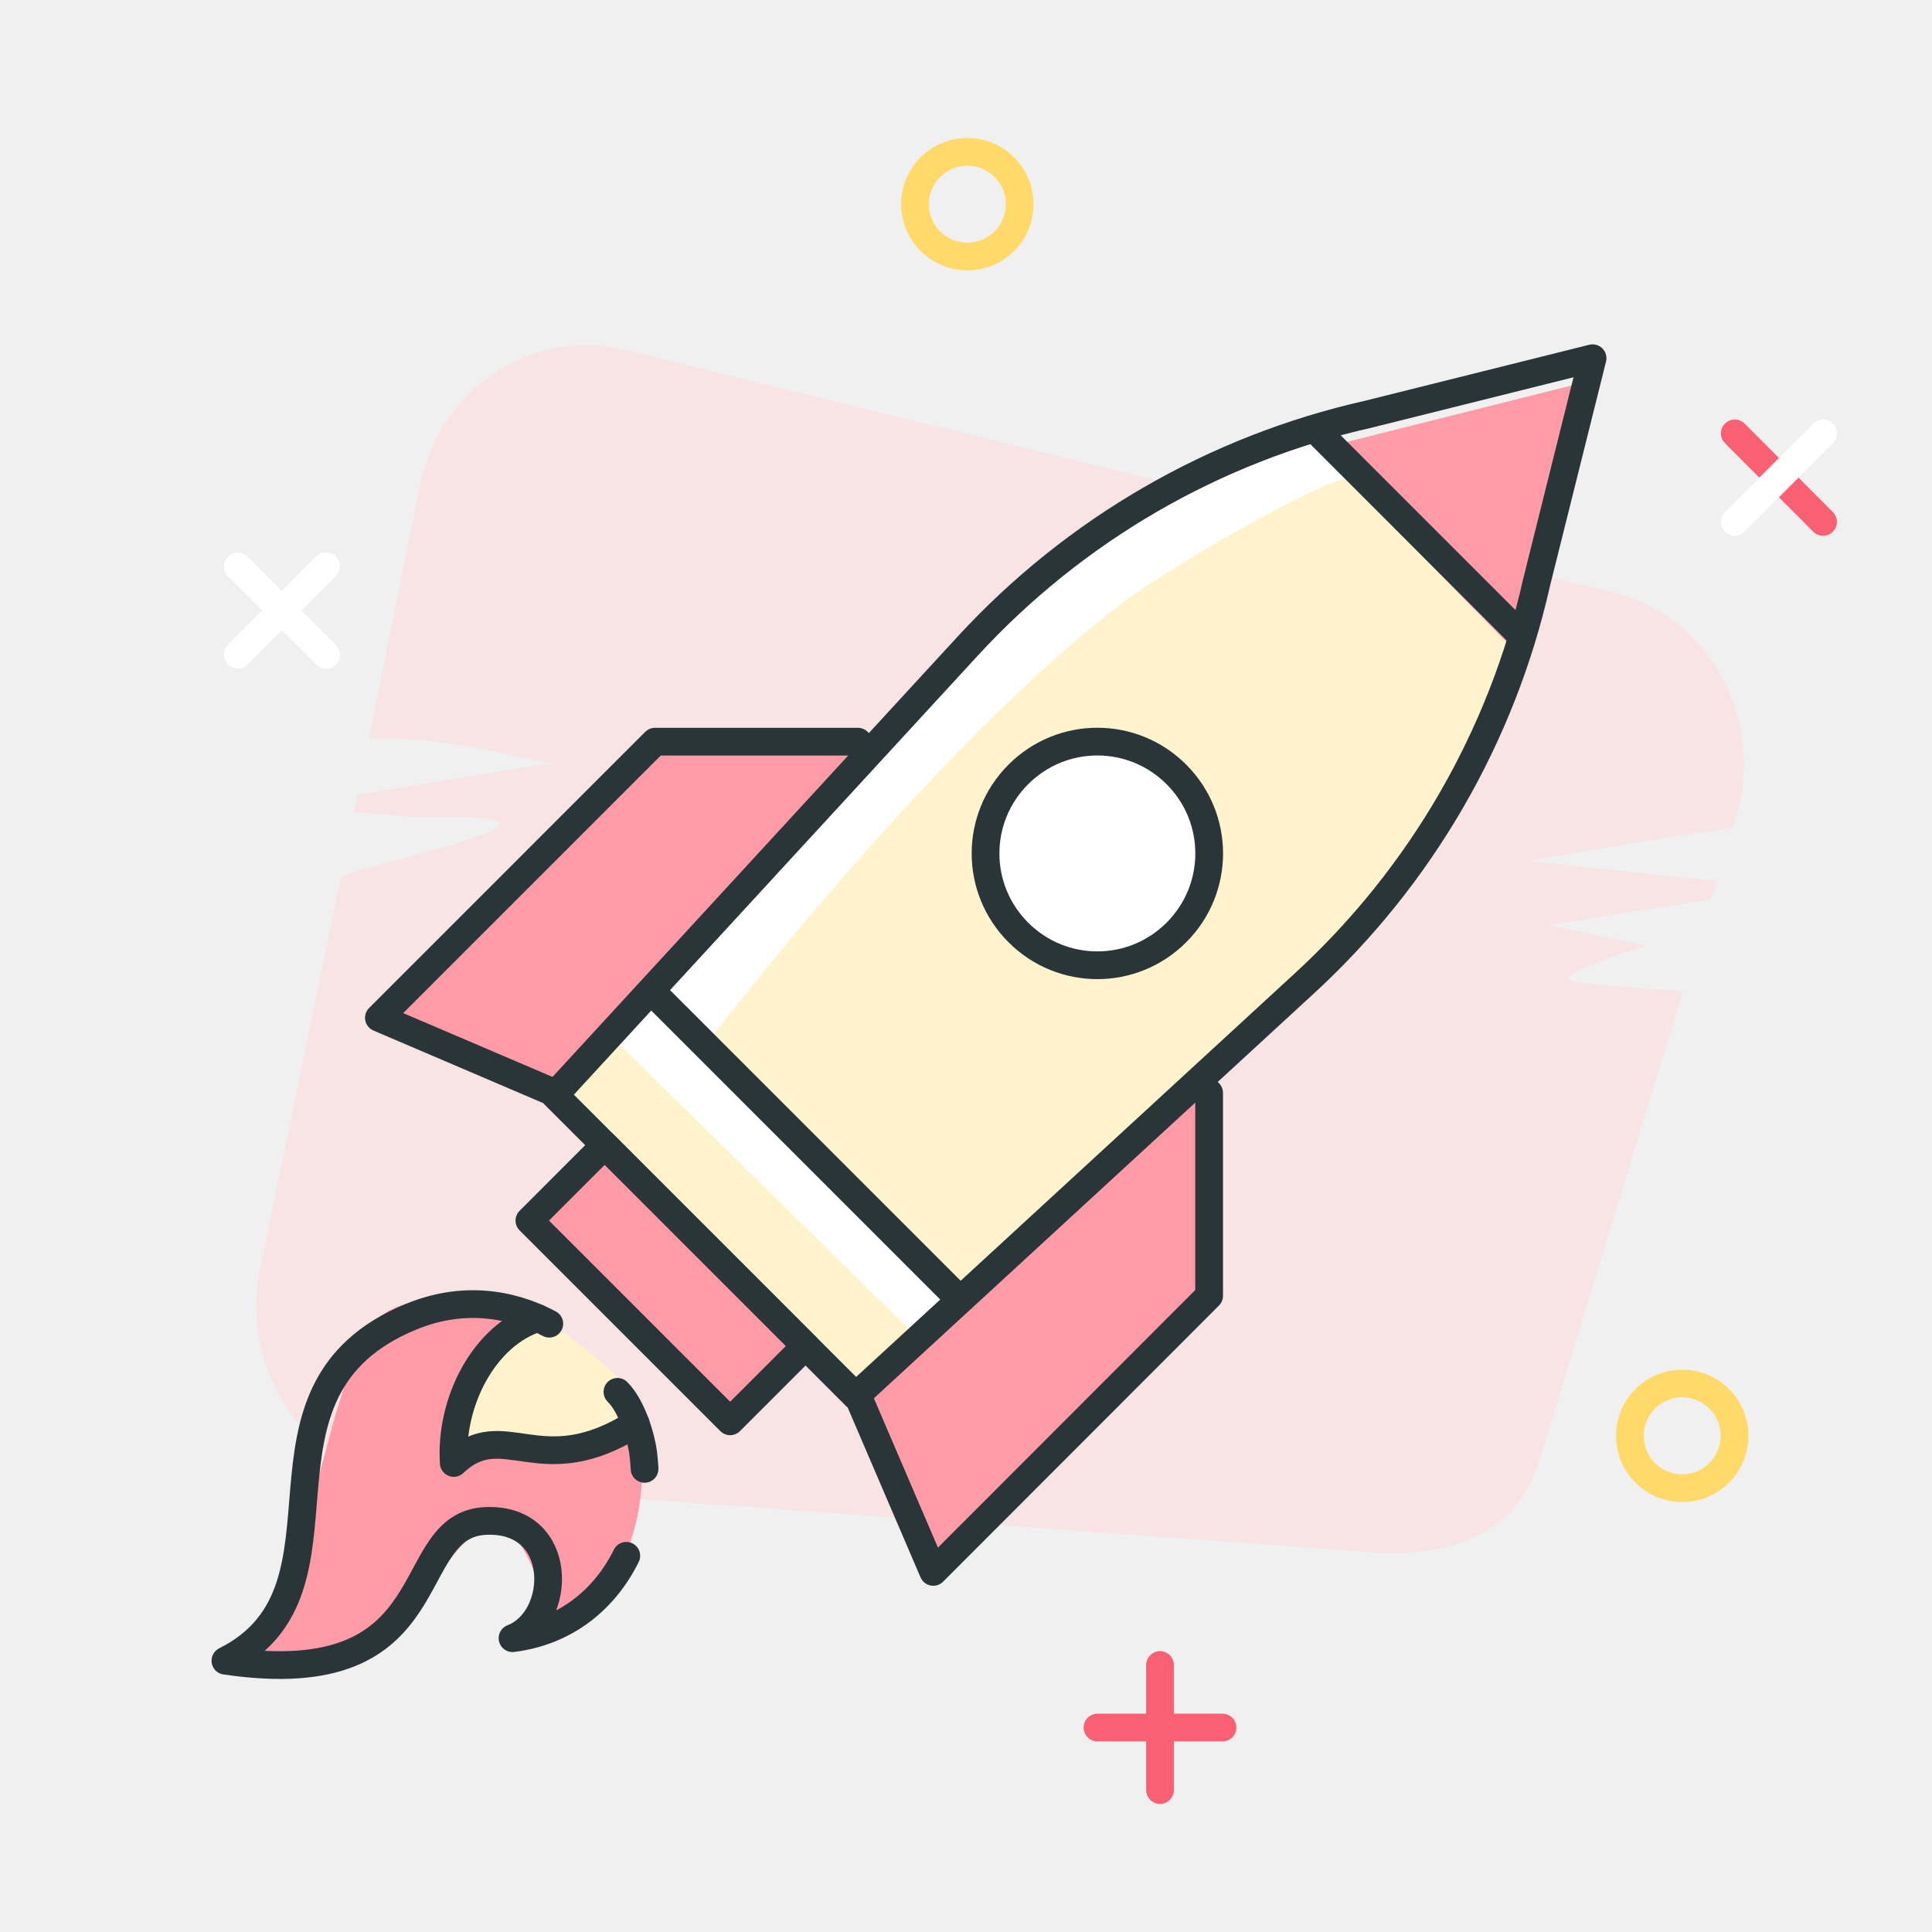
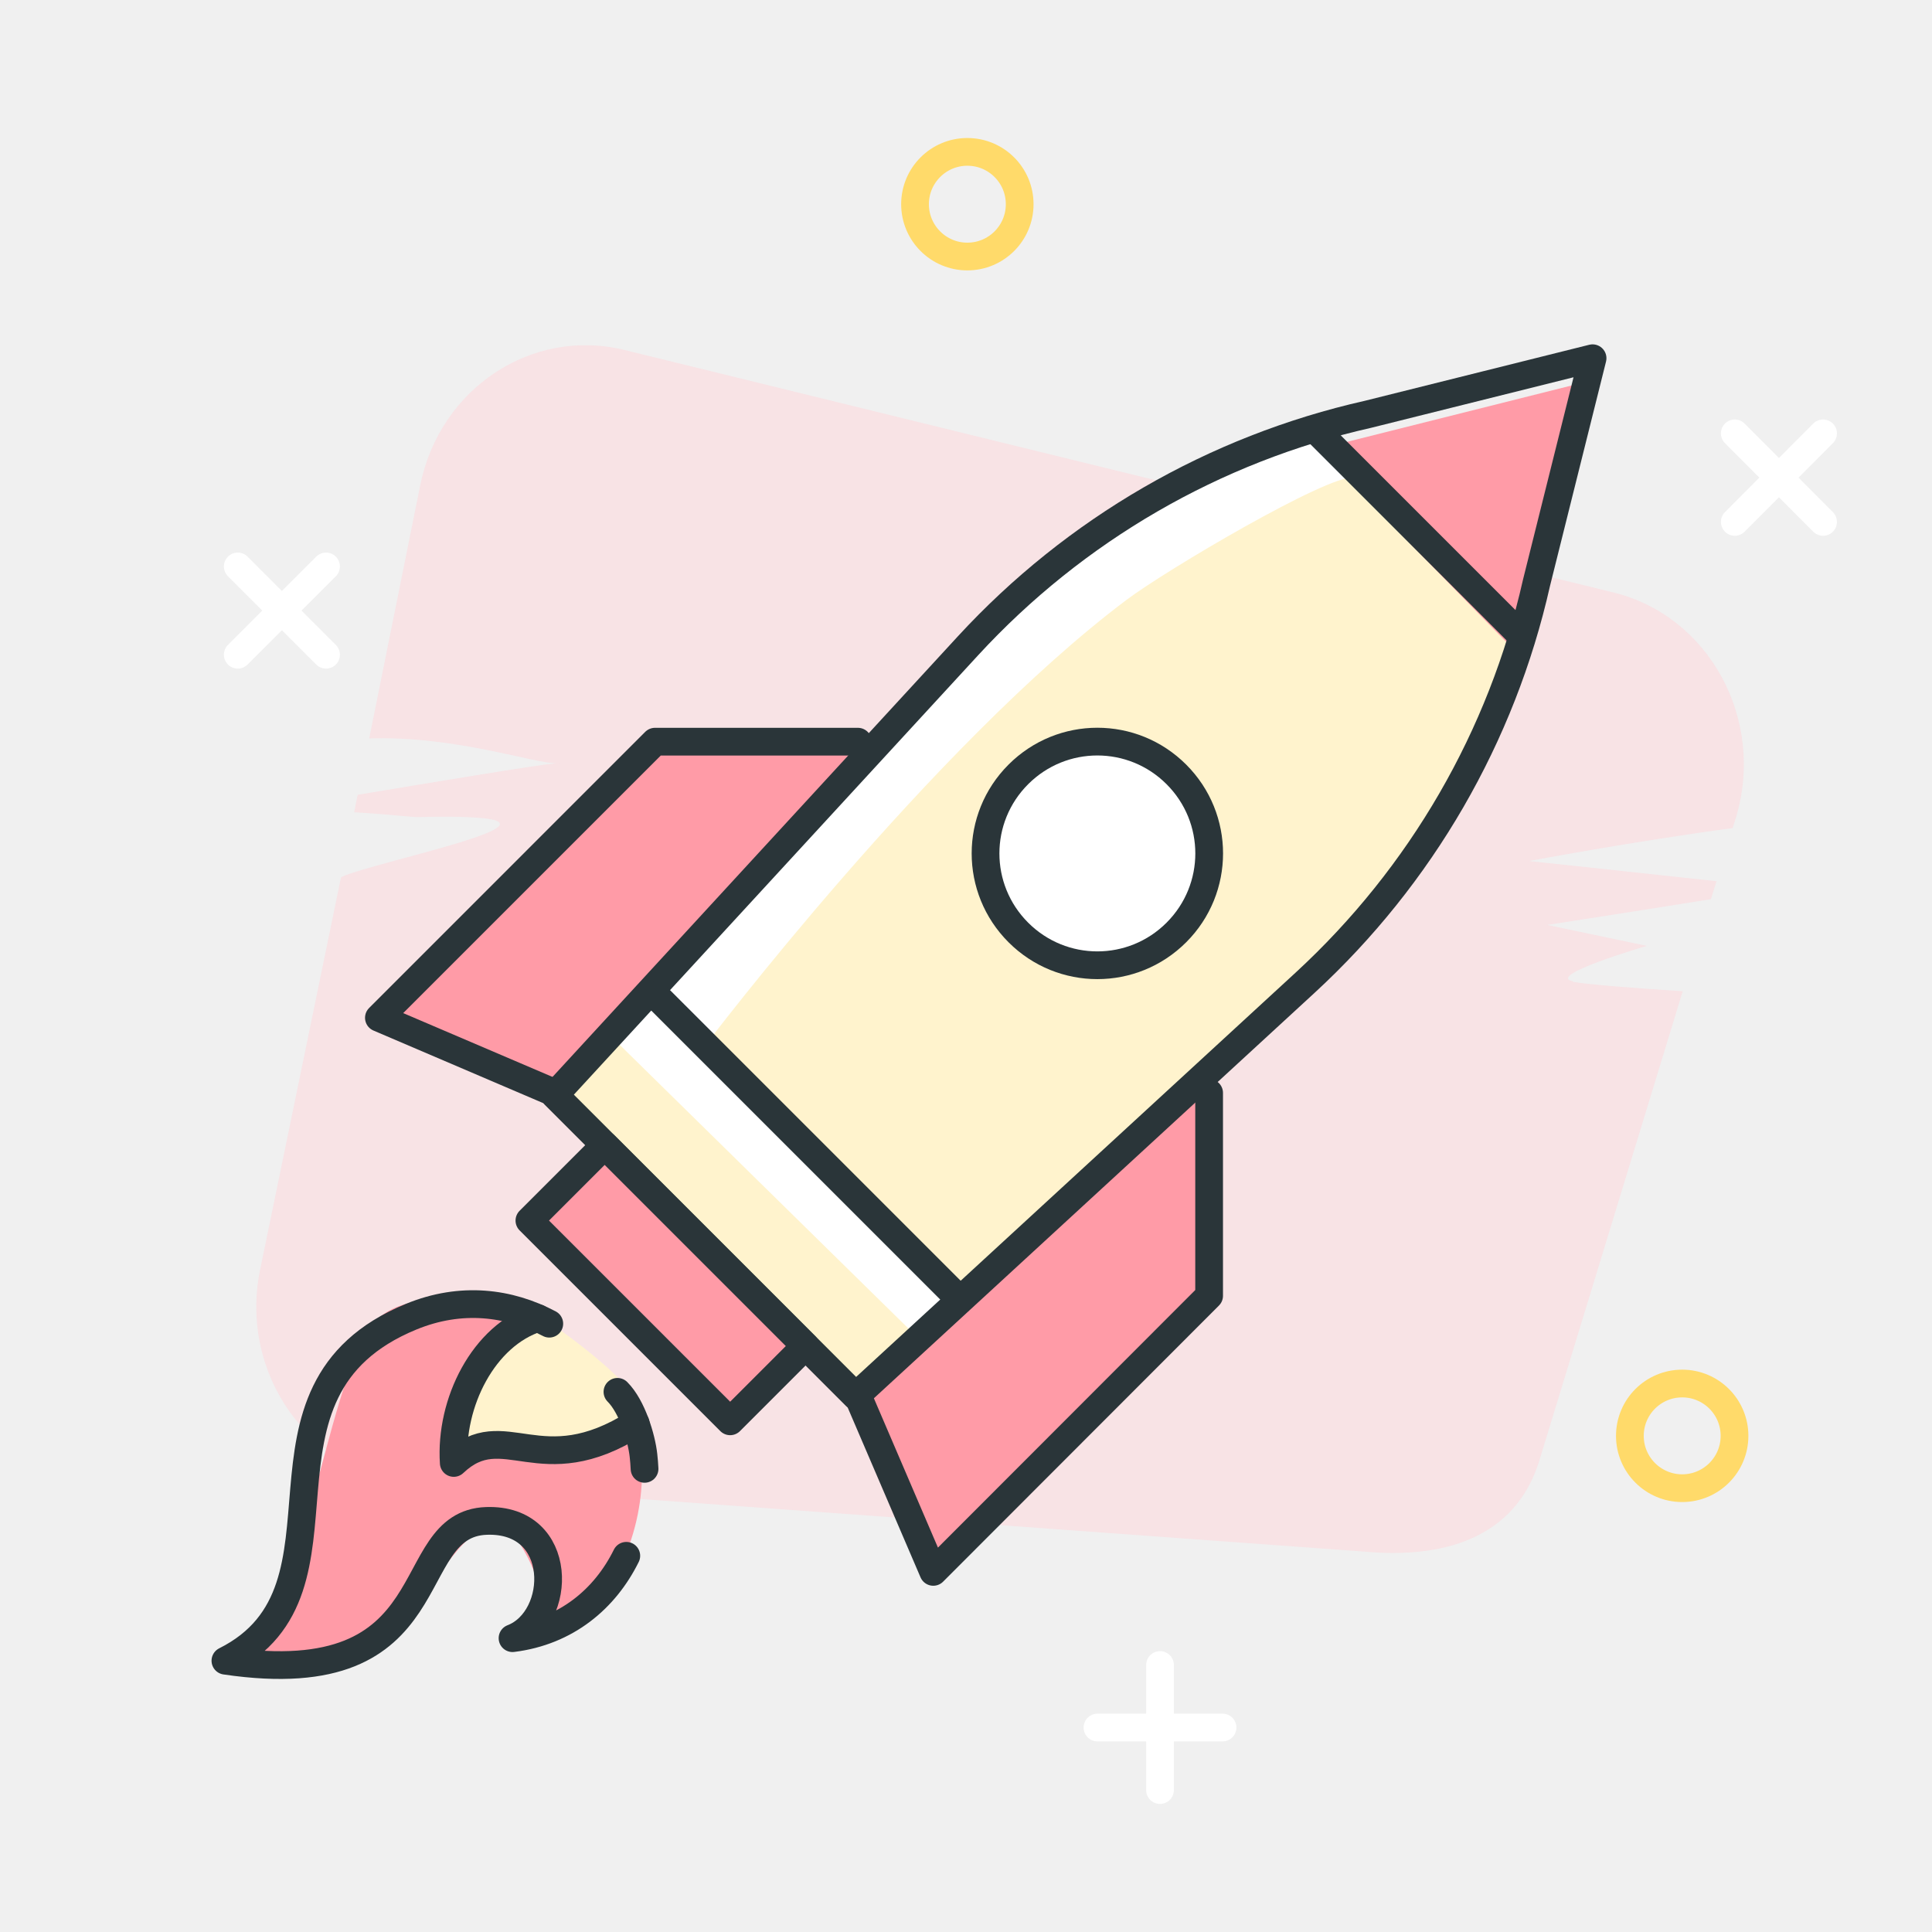
<svg xmlns="http://www.w3.org/2000/svg" width="144" height="144" viewBox="0 0 144 144" fill="none">
  <path opacity="0.5" d="M117.259 73.14C115.079 72.74 122.739 70.5 122.739 70.5L115.319 68.94L121.599 67.96L127.519 67.02L127.939 65.68C122.399 65.08 114.059 64.18 113.979 64.18C113.899 64.18 121.859 62.7 129.139 61.72L129.379 60.96C131.599 53.66 127.419 45.92 120.259 44.16L46.519 26.08C39.639 24.4 32.779 28.94 31.319 36.18L27.519 55.04C33.959 54.82 39.959 56.96 41.479 56.88C41.619 56.88 41.719 56.86 41.779 56.86C41.899 56.86 41.779 56.86 41.479 56.88C39.719 57.06 32.079 58.34 26.659 59.24L26.399 60.54C29.099 60.7 30.739 60.92 31.219 60.9C46.599 60.54 28.079 64.12 25.419 65.38L19.379 94.68C17.819 102.38 23.059 109.76 30.559 110.48L101.599 115.64C107.479 116.2 112.939 114.72 114.739 108.84L125.419 73.88C122.279 73.68 118.459 73.4 117.219 73.18L117.259 73.14Z" fill="#FFD5DA" />
  <path d="M48.819 74.14L70.619 50.38C74.859 45.76 79.839 41.86 85.359 38.86L98.239 31.84L113.199 47.16L108.459 59.14L102.879 67.3L71.259 96.58L48.819 74.14Z" fill="#FFF3CD" />
  <path d="M28.239 75.86L48.819 55.28H65.579L41.34 81.62L28.239 75.86Z" fill="#FF9BA7" />
  <path d="M90.12 79.84V96.58L69.779 116.92L64.26 103.64L90.12 79.84Z" fill="#FF9BA7" />
  <path d="M81.799 72.58C86.759 72.58 90.779 68.559 90.779 63.6C90.779 58.64 86.759 54.62 81.799 54.62C76.84 54.62 72.819 58.64 72.819 63.6C72.819 68.559 76.84 72.58 81.799 72.58Z" fill="white" />
  <path d="M98.219 33.48L118.699 28.34L113.199 48.8L98.219 33.48Z" fill="#FF9BA7" />
  <path d="M48.819 74.14L71.259 96.58L64.259 103.64L41.339 81.62L48.819 74.14Z" fill="white" />
  <path d="M44.98 85.66L39.459 90.98L54.419 105.94L60.039 100.32L44.98 85.66Z" fill="#FF9BA7" />
  <path d="M52.579 77.9C52.579 77.9 69.439 55.62 83.979 44.7C86.899 42.5 98.919 35.4 100.919 35.58L97.339 31.86C97.339 31.86 80.839 38.66 71.239 49.1C61.639 59.54 48.799 74.16 48.799 74.16L52.559 77.92L52.579 77.9Z" fill="white" />
  <path d="M45.339 77.04L68.199 99.5L63.499 104.24L40.599 82.22L45.339 77.04Z" fill="#FFF3CD" />
  <path d="M40.939 98.66C40.939 98.66 30.719 94.44 27.539 99C24.359 103.56 22.179 121.64 18.359 122.82C14.539 124 18.419 125.46 22.959 123.98C27.499 122.5 31.799 118.48 33.779 115.94C35.759 113.4 37.359 113.4 38.199 114.32C39.039 115.24 41.899 120.04 39.059 121.6C36.219 123.16 43.639 122.2 46.239 116.76C48.839 111.32 47.519 106.56 47.519 106.56C47.519 106.56 42.039 109.1 39.439 108.32C36.839 107.54 35.099 108.44 34.459 108.74C33.819 109.04 35.319 99.06 38.139 98.86" fill="#FF9BA7" />
  <path d="M38.959 97.2C38.959 97.2 47.94 103 47.66 105.26C47.38 107.52 38.26 107.02 36.739 107.72C35.219 108.42 33.8 109.06 33.8 109.06C33.8 109.06 32.539 104.6 35.84 102.2C39.139 99.8 38.94 97.2 38.94 97.2H38.959Z" fill="#FFF3CD" />
-   <path d="M86.461 124.1V133.42" stroke="#F96073" stroke-width="2.067" stroke-linecap="round" stroke-linejoin="round" />
-   <path d="M81.801 128.76H91.121" stroke="#F96073" stroke-width="2.067" stroke-linecap="round" stroke-linejoin="round" />
-   <path d="M129.301 32.3L135.881 38.9" stroke="#F96073" stroke-width="2.067" stroke-linecap="round" stroke-linejoin="round" />
+   <path d="M86.461 124.1V133.42" stroke="white" stroke-width="2.067" stroke-linecap="round" stroke-linejoin="round" />
+   <path d="M81.801 128.76H91.121" stroke="white" stroke-width="2.067" stroke-linecap="round" stroke-linejoin="round" />
+   <path d="M129.301 32.3L135.881 38.9" stroke="white" stroke-width="2.067" stroke-linecap="round" stroke-linejoin="round" />
  <path d="M129.301 38.9L135.881 32.3" stroke="white" stroke-width="2.067" stroke-linecap="round" stroke-linejoin="round" />
  <path d="M17.721 42.22L24.301 48.8" stroke="white" stroke-width="2.067" stroke-linecap="round" stroke-linejoin="round" />
  <path d="M17.721 48.8L24.301 42.22" stroke="white" stroke-width="2.067" stroke-linecap="round" stroke-linejoin="round" />
  <path d="M72.101 19.12C74.255 19.12 76.001 17.374 76.001 15.22C76.001 13.066 74.255 11.32 72.101 11.32C69.947 11.32 68.201 13.066 68.201 15.22C68.201 17.374 69.947 19.12 72.101 19.12Z" stroke="#FFDA6A" stroke-width="2.067" stroke-linecap="round" stroke-linejoin="round" />
  <path d="M125.381 110.92C127.535 110.92 129.281 109.174 129.281 107.02C129.281 104.866 127.535 103.12 125.381 103.12C123.227 103.12 121.481 104.866 121.481 107.02C121.481 109.174 123.227 110.92 125.381 110.92Z" stroke="#FFDA6A" stroke-width="2.067" stroke-linecap="round" stroke-linejoin="round" />
  <path d="M63.781 104.06L41.341 81.62L72.161 48.12C80.121 39.48 90.501 33.46 101.961 30.88L118.701 26.7L114.521 43.44C111.941 54.9 105.921 65.28 97.281 73.24L63.781 104.06Z" stroke="#2A3539" stroke-width="2.067" stroke-linecap="round" stroke-linejoin="round" />
  <path d="M45.073 85.36L39.459 90.975L54.421 105.937L60.035 100.323L45.073 85.36Z" stroke="#2A3539" stroke-width="2.067" stroke-linecap="round" stroke-linejoin="round" />
  <path d="M41.341 81.46L28.241 75.86L48.821 55.28H63.941" stroke="#2A3539" stroke-width="2.067" stroke-linecap="round" stroke-linejoin="round" />
  <path d="M90.121 81.46V96.579L69.561 117.159L63.941 104.059" stroke="#2A3539" stroke-width="2.067" stroke-linecap="round" stroke-linejoin="round" />
  <path d="M87.681 69.5C84.421 72.76 79.161 72.76 75.901 69.5C72.641 66.24 72.641 60.98 75.901 57.72C79.161 54.46 84.421 54.46 87.681 57.72C90.941 60.98 90.941 66.24 87.681 69.5Z" stroke="#2A3539" stroke-width="2.067" stroke-linecap="round" stroke-linejoin="round" />
  <path d="M48.821 74.14L71.261 96.58" stroke="#2A3539" stroke-width="2.067" stroke-linecap="round" stroke-linejoin="round" />
  <path d="M98.221 32.2L113.201 47.18" stroke="#2A3539" stroke-width="2.067" stroke-linecap="round" stroke-linejoin="round" />
  <path d="M46.681 115.96C45.101 119.16 42.221 121.6 38.201 122.1C41.941 120.66 42.101 113.16 36.261 113.36C29.701 113.58 33.701 126.28 16.801 123.78C27.501 118.42 17.121 103.7 30.641 98.14C34.381 96.6 37.961 97.08 40.941 98.66" stroke="#2A3539" stroke-width="2.067" stroke-linecap="round" stroke-linejoin="round" />
  <path d="M46.021 103.74C47.121 104.84 47.821 107.18 47.961 108.48C48.001 108.8 48.021 109.14 48.041 109.48" stroke="#2A3539" stroke-width="2.067" stroke-linecap="round" stroke-linejoin="round" />
  <path d="M40.081 98.24C36.041 99.52 33.521 104.56 33.821 109.04C37.581 105.48 40.221 110.64 47.381 106.1" stroke="#2A3539" stroke-width="2.067" stroke-linecap="round" stroke-linejoin="round" />
</svg>
